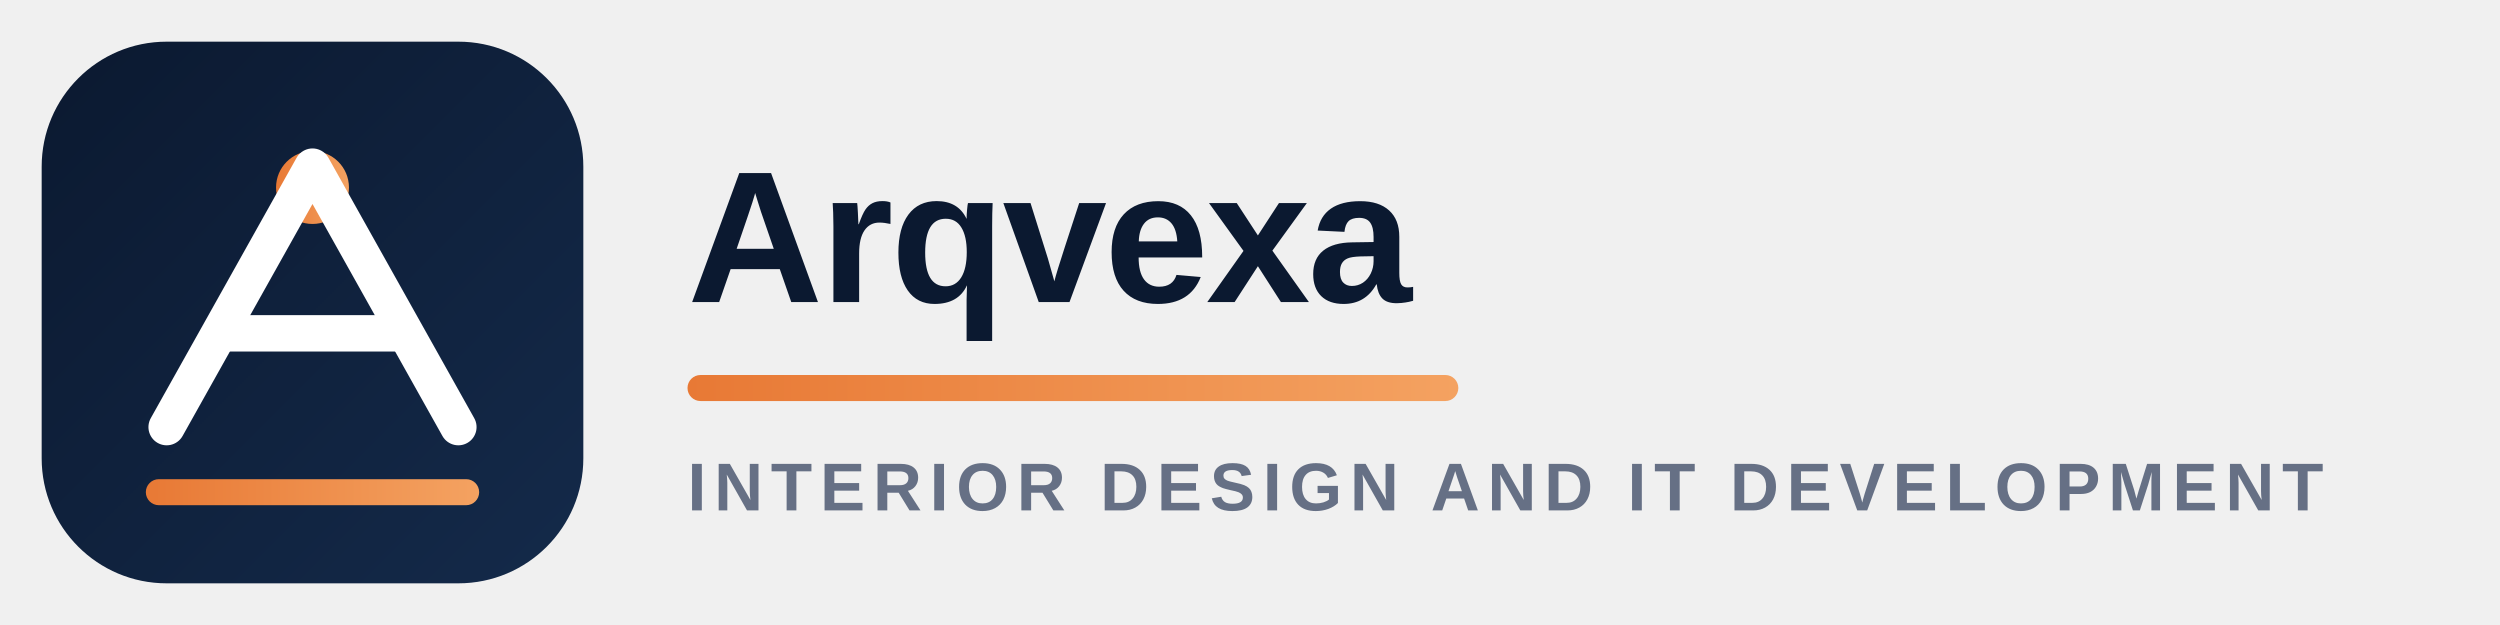
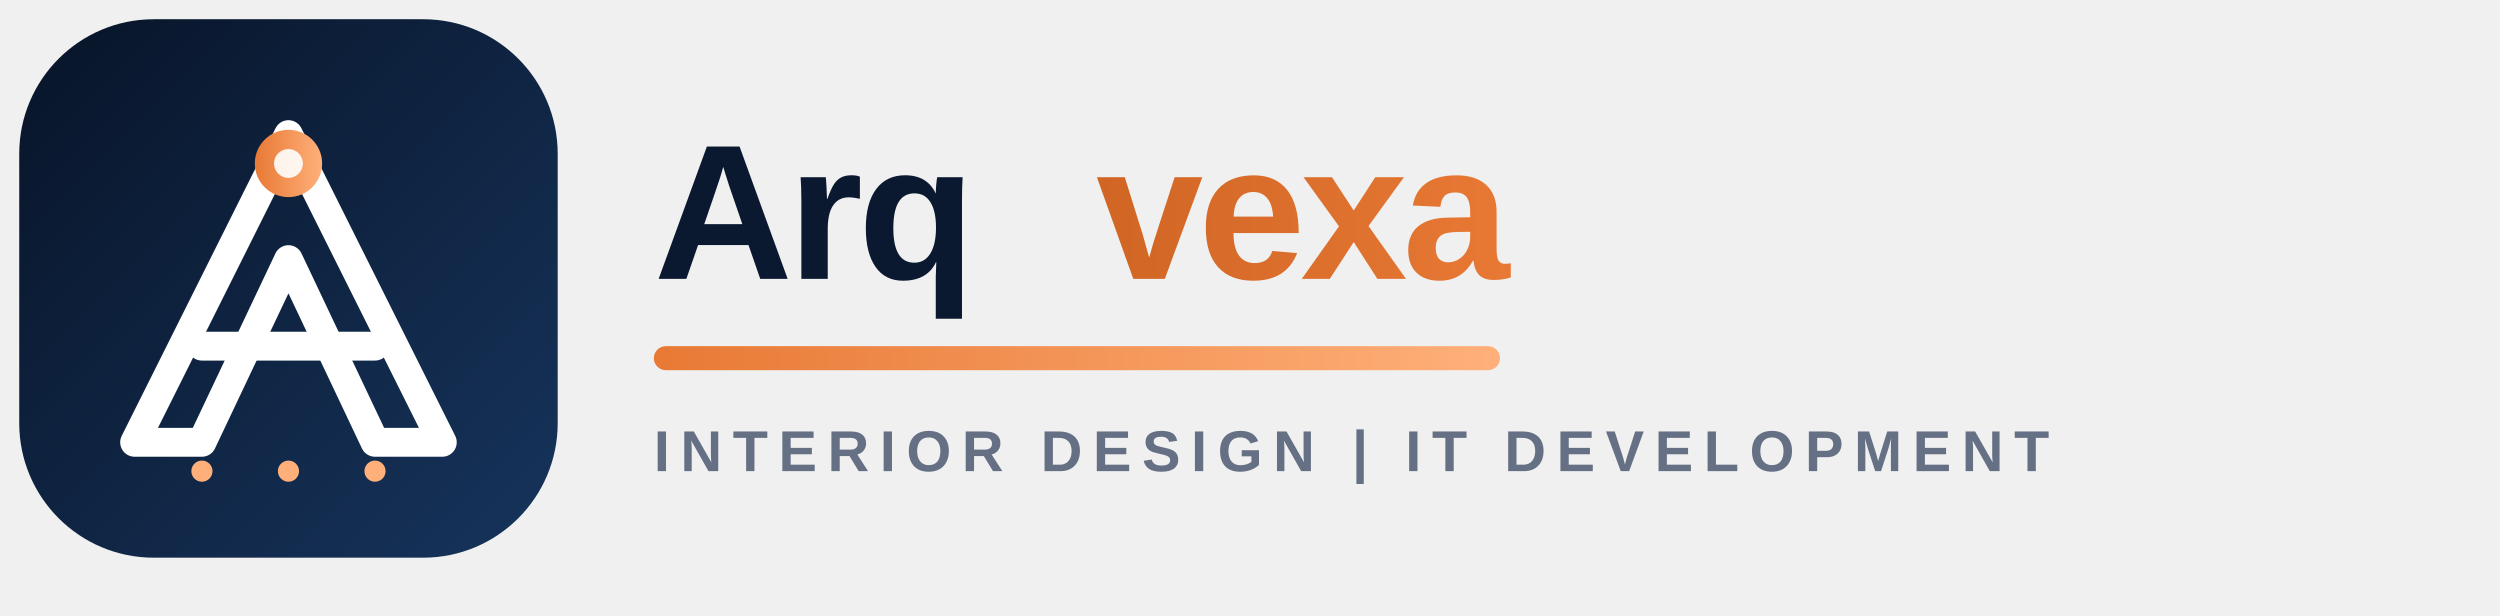
- <svg xmlns="http://www.w3.org/2000/svg" width="480" height="120" viewBox="0 0 480 120" role="img" aria-label="Arqvexa">
+ <svg xmlns="http://www.w3.org/2000/svg" width="520" height="128" viewBox="0 0 520 128" role="img" aria-label="Arqvexa">
  <defs>
-     <linearGradient id="bg" x1="0%" y1="0%" x2="100%" y2="100%">
-       <stop offset="0%" stop-color="#0b1930" />
-       <stop offset="100%" stop-color="#142a4a" />
+     <linearGradient id="logo-bg" x1="0%" y1="0%" x2="100%" y2="100%">
+       <stop offset="0%" stop-color="#081428" />
+       <stop offset="100%" stop-color="#16345c" />
    </linearGradient>
-     <linearGradient id="accent" x1="0%" y1="0%" x2="100%" y2="0%">
+     <linearGradient id="logo-accent" x1="0%" y1="0%" x2="100%" y2="0%">
      <stop offset="0%" stop-color="#e87935" />
-       <stop offset="100%" stop-color="#f4a261" />
+       <stop offset="100%" stop-color="#ffb07a" />
+     </linearGradient>
+     <linearGradient id="logo-text-accent" x1="0%" y1="0%" x2="100%" y2="0%">
+       <stop offset="0%" stop-color="#d06524" />
+       <stop offset="100%" stop-color="#e87935" />
    </linearGradient>
  </defs>
-   <rect x="8" y="8" width="104" height="104" rx="24" fill="url(#bg)" />
-   <circle cx="60" cy="36" r="7" fill="url(#accent)" />
-   <path d="M32 82 L60 32 L88 82" fill="none" stroke="#fff" stroke-width="7" stroke-linecap="round" stroke-linejoin="round" />
-   <path d="M44 64 H76" fill="none" stroke="#fff" stroke-width="7" stroke-linecap="round" />
-   <rect x="28" y="92" width="64" height="5" rx="2.5" fill="url(#accent)" />
-   <text x="132" y="58" font-family="Arial, Helvetica, sans-serif" font-size="36" font-weight="800" fill="#0b1930" letter-spacing="-0.5">Arqvexa</text>
-   <rect x="132" y="72" width="148" height="5" rx="2.5" fill="url(#accent)" />
-   <text x="132" y="98" font-family="Arial, Helvetica, sans-serif" font-size="13" font-weight="600" fill="#667085" letter-spacing="1.5">INTERIOR DESIGN AND IT DEVELOPMENT</text>
+   <rect x="4" y="4" width="112" height="112" rx="28" fill="url(#logo-bg)" />
+   <path d="M60 28 L92 92 H78 L60 54 L42 92 H28 Z" fill="none" stroke="#fff" stroke-width="6" stroke-linejoin="round" />
+   <path d="M42 72 H78" fill="none" stroke="#fff" stroke-width="6" stroke-linecap="round" />
+   <path d="M78 44 V92" fill="none" stroke="url(#logo-accent)" stroke-width="4" stroke-linecap="round" stroke-dasharray="0 8" />
+   <circle cx="60" cy="34" r="7" fill="url(#logo-accent)" />
+   <circle cx="60" cy="34" r="3" fill="#fff" opacity="0.9" />
+   <path d="M34 98 H86" stroke="url(#logo-accent)" stroke-width="3.5" stroke-linecap="round" />
+   <circle cx="42" cy="98" r="2.2" fill="#ffb07a" />
+   <circle cx="60" cy="98" r="2.2" fill="#ffb07a" />
+   <circle cx="78" cy="98" r="2.2" fill="#ffb07a" />
+   <text x="136" y="58" font-family="Arial, Helvetica, sans-serif" font-size="40" font-weight="800" fill="#0b1930" letter-spacing="-1">Arq</text>
+   <text x="228" y="58" font-family="Arial, Helvetica, sans-serif" font-size="40" font-weight="800" fill="url(#logo-text-accent)" letter-spacing="-1">vexa</text>
+   <rect x="136" y="72" width="176" height="5" rx="2.5" fill="url(#logo-accent)" />
+   <text x="136" y="98" font-family="Arial, Helvetica, sans-serif" font-size="12" font-weight="700" fill="#667085" letter-spacing="2.2">INTERIOR DESIGN | IT DEVELOPMENT</text>
</svg>
